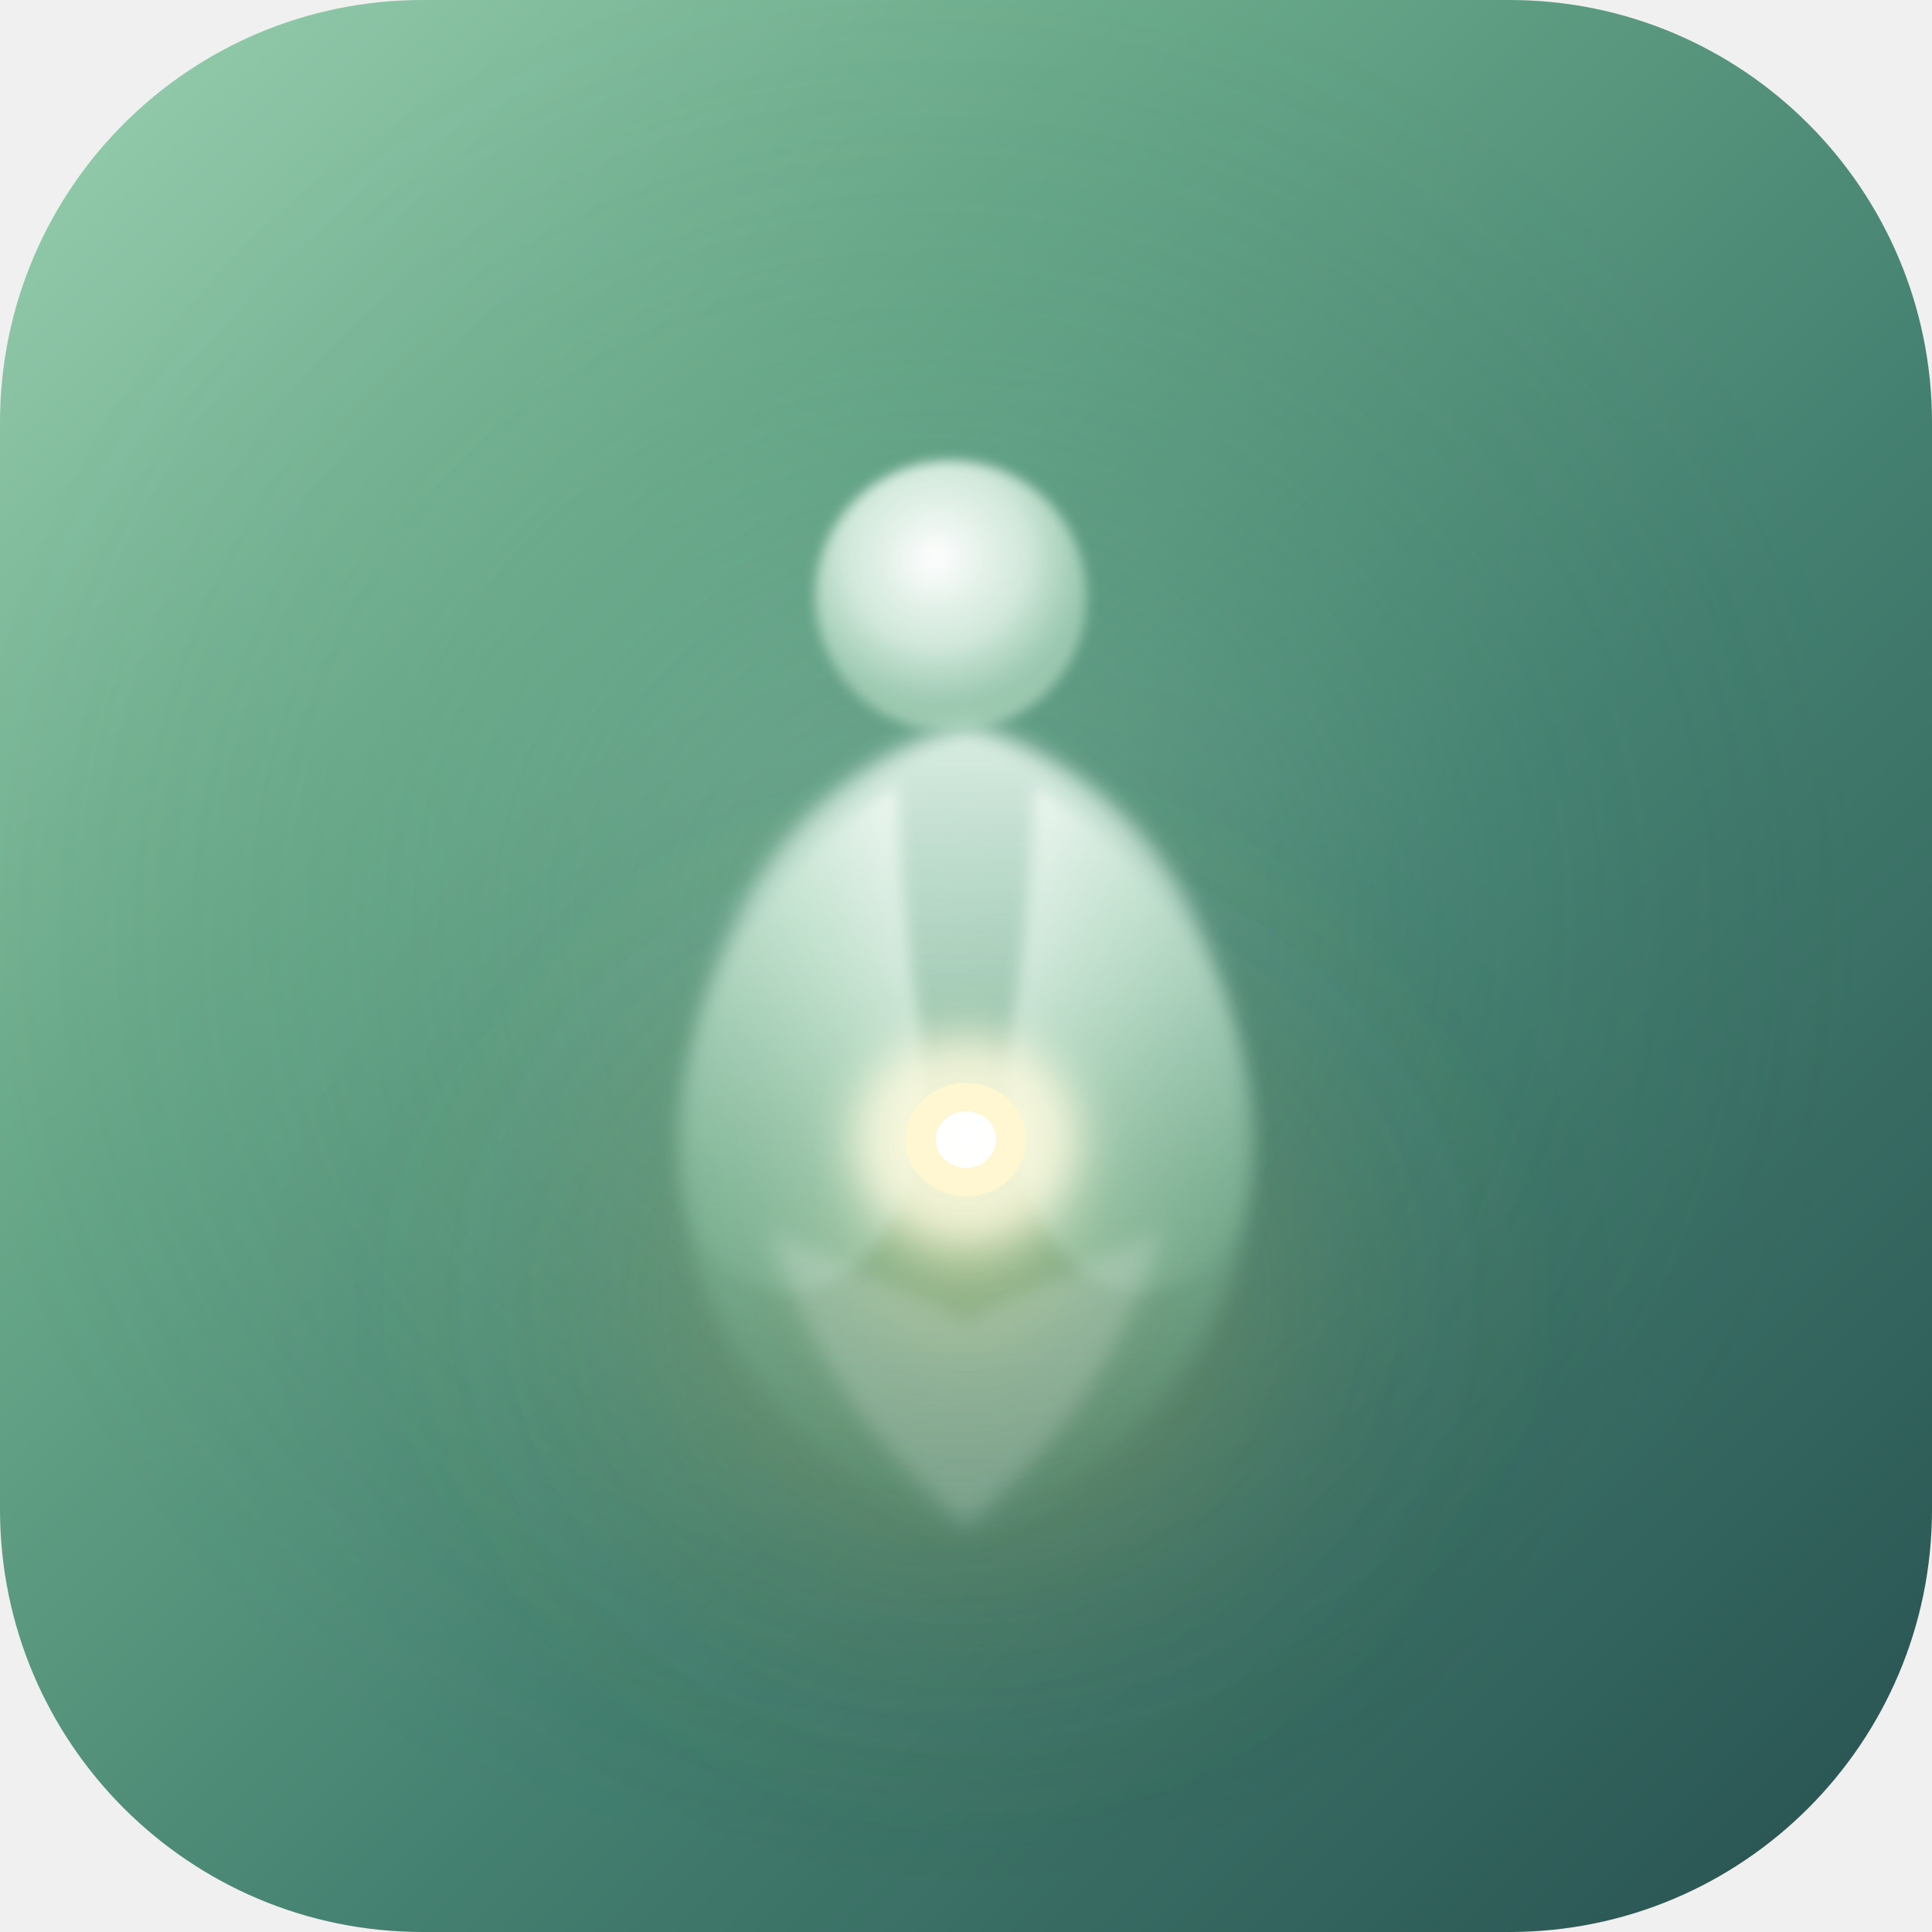
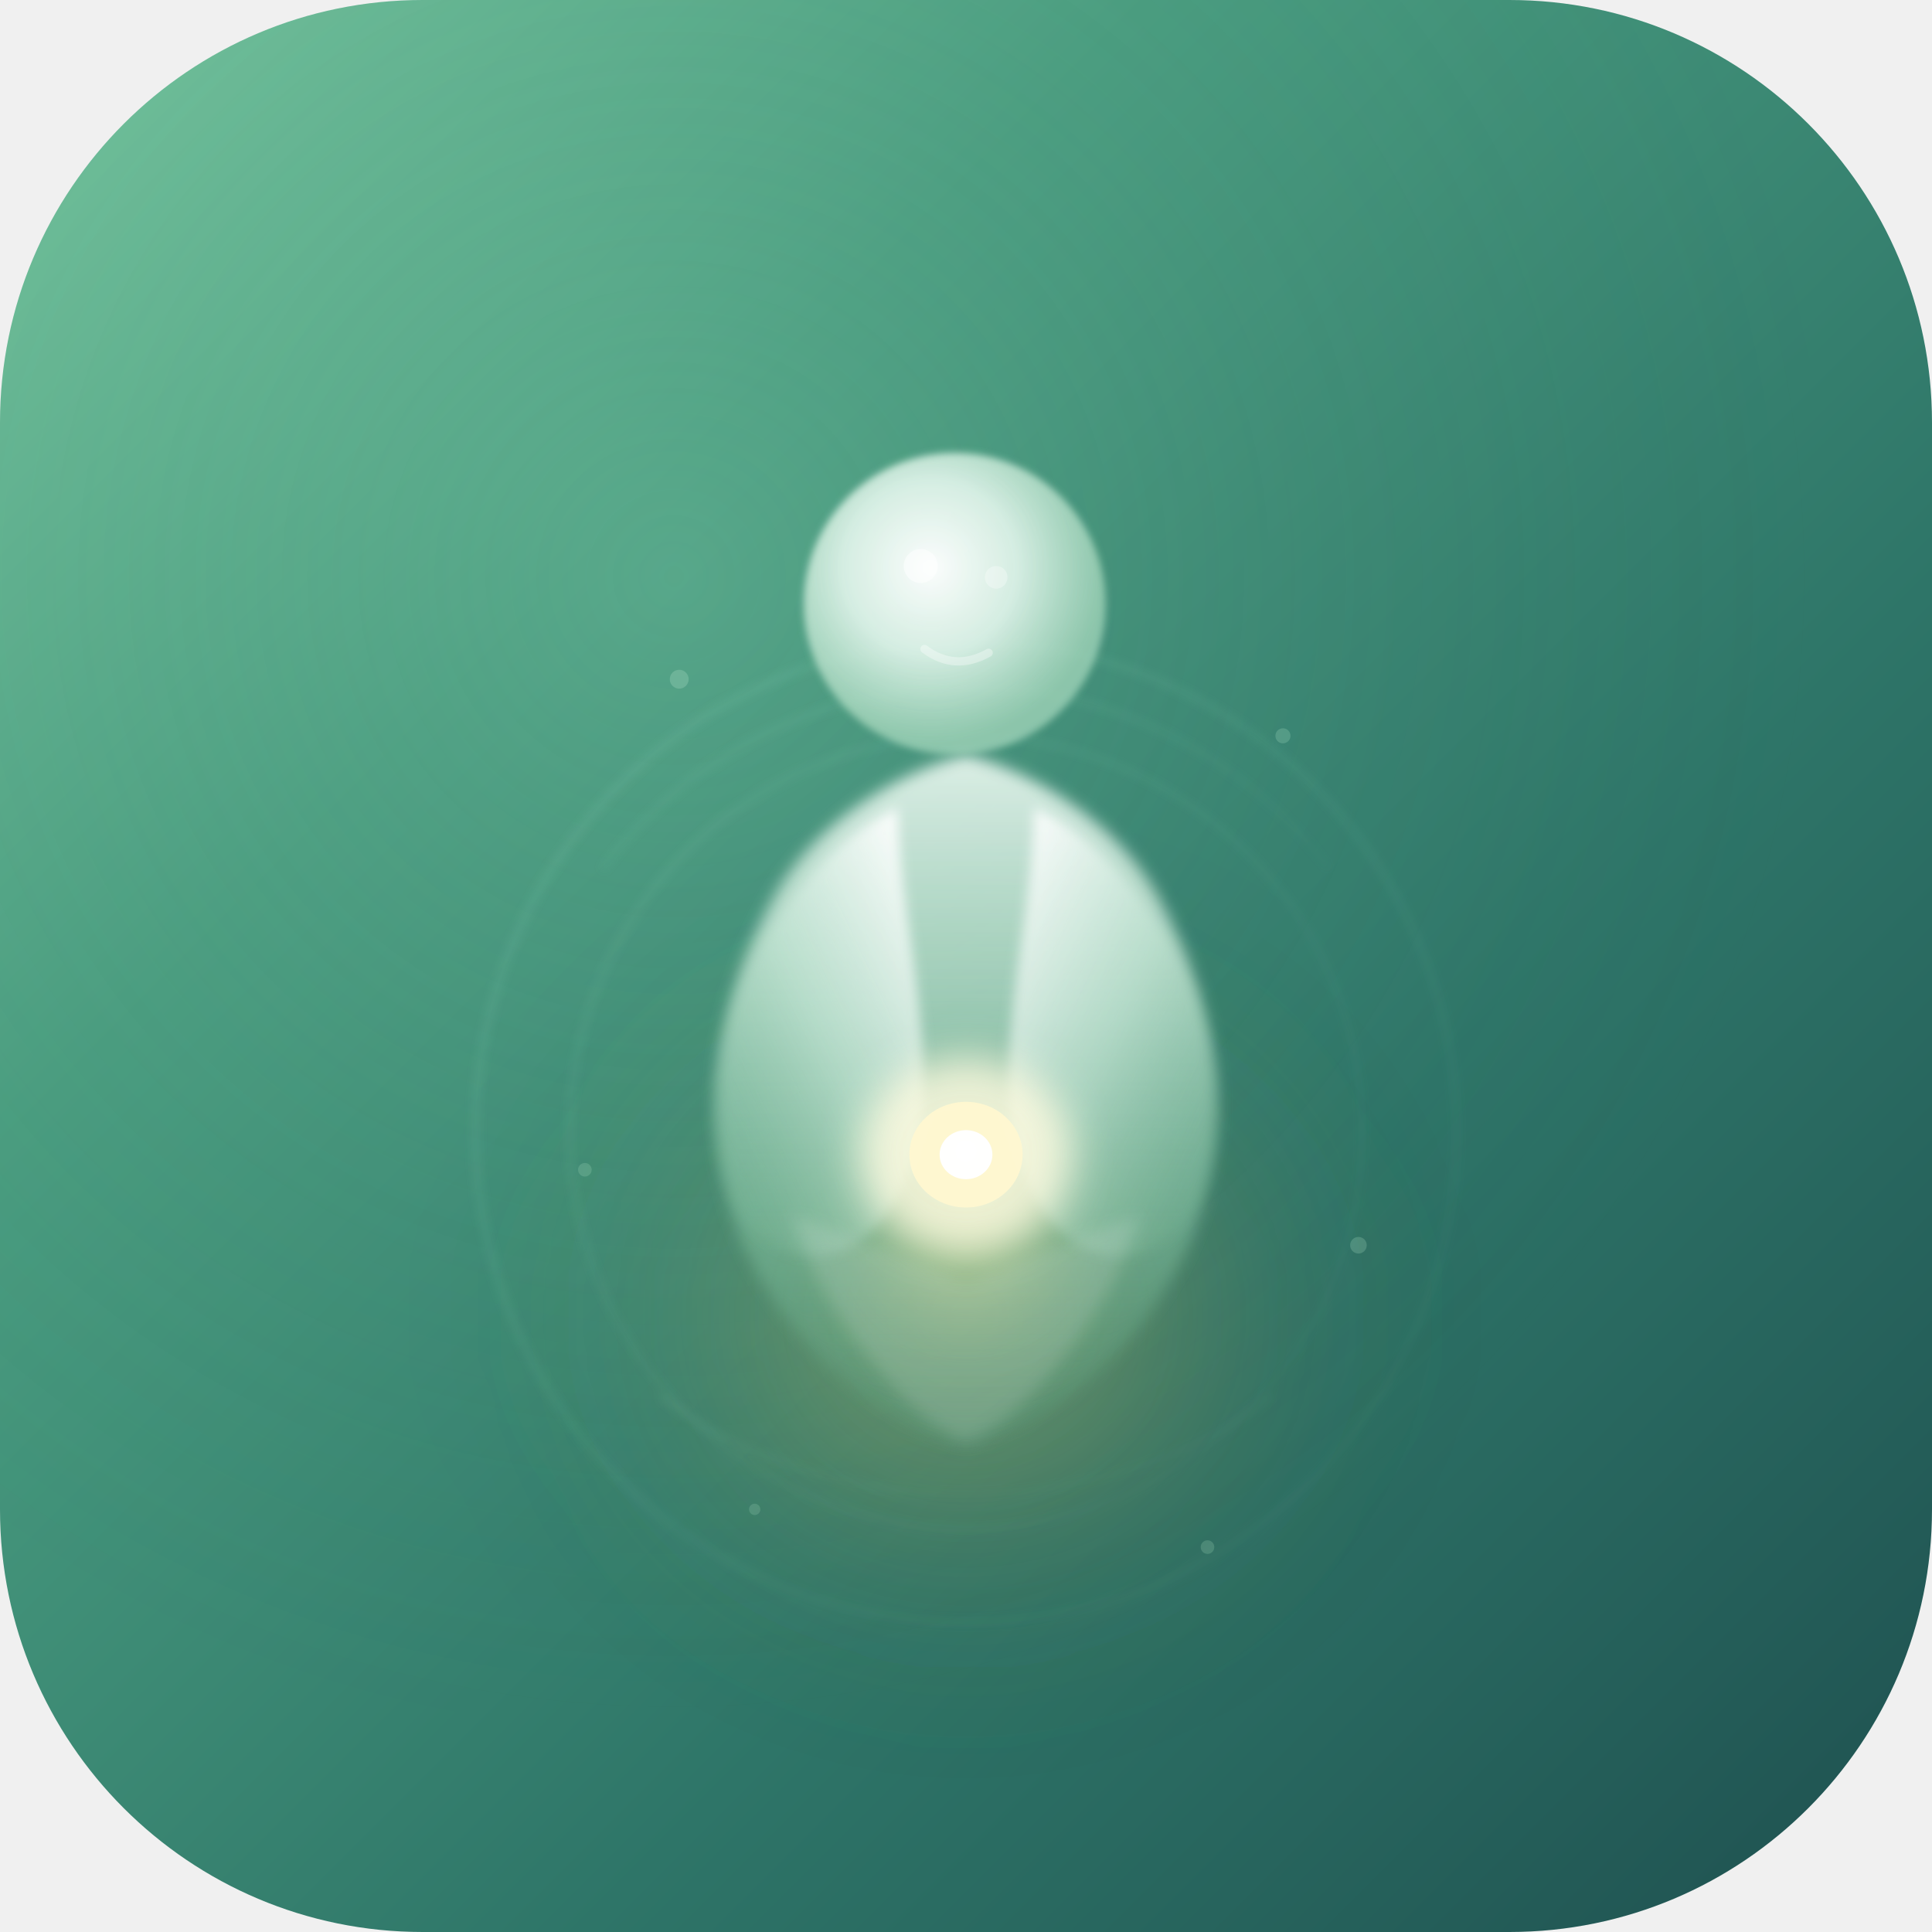
<svg xmlns="http://www.w3.org/2000/svg" viewBox="0 0 512 512" width="512" height="512">
  <defs>
    <linearGradient id="bg" x1="0%" y1="0%" x2="100%" y2="100%">
-       <stop offset="0%" stop-color="#9ad0b2" />
-       <stop offset="30%" stop-color="#6aaa8a" />
-       <stop offset="60%" stop-color="#448070" />
-       <stop offset="100%" stop-color="#264f4f" />
+       <stop offset="0%" stop-color="#78c8a0" />
+       <stop offset="30%" stop-color="#4a9e80" />
+       <stop offset="65%" stop-color="#2e7568" />
+       <stop offset="100%" stop-color="#1e4f4f" />
    </linearGradient>
-     <radialGradient id="bg-aura" cx="48%" cy="48%" r="50%">
-       <stop offset="0%" stop-color="#b8e0cc" stop-opacity="0.25" />
-       <stop offset="60%" stop-color="#5a9a80" stop-opacity="0.08" />
-       <stop offset="100%" stop-color="#264f4f" stop-opacity="0" />
+     <radialGradient id="bg-shine" cx="35%" cy="30%" r="60%">
+       <stop offset="0%" stop-color="#a0e0c0" stop-opacity="0.18" />
+       <stop offset="100%" stop-color="#1e4f4f" stop-opacity="0" />
    </radialGradient>
-     <radialGradient id="glow-ambient" cx="50%" cy="60%" r="38%">
-       <stop offset="0%" stop-color="#ffe8a0" stop-opacity="0.45" />
-       <stop offset="35%" stop-color="#d4a843" stop-opacity="0.18" />
-       <stop offset="100%" stop-color="#264f4f" stop-opacity="0" />
+     <radialGradient id="glow-ambient" cx="50%" cy="62%" r="32%">
+       <stop offset="0%" stop-color="#ffe8a0" stop-opacity="0.50" />
+       <stop offset="40%" stop-color="#e8b840" stop-opacity="0.18" />
+       <stop offset="100%" stop-color="#1e4f4f" stop-opacity="0" />
    </radialGradient>
-     <radialGradient id="glow-mid" cx="50%" cy="60%" r="18%">
-       <stop offset="0%" stop-color="#fff5d0" stop-opacity="0.95" />
-       <stop offset="40%" stop-color="#ffe088" stop-opacity="0.6" />
+     <radialGradient id="glow-mid" cx="50%" cy="62%" r="15%">
+       <stop offset="0%" stop-color="#fff8e0" stop-opacity="0.95" />
+       <stop offset="50%" stop-color="#ffd860" stop-opacity="0.55" />
      <stop offset="100%" stop-color="#d4a843" stop-opacity="0" />
    </radialGradient>
-     <radialGradient id="glow-hot" cx="50%" cy="60%" r="8%">
+     <radialGradient id="glow-hot" cx="50%" cy="62%" r="7%">
      <stop offset="0%" stop-color="#ffffff" stop-opacity="1" />
-       <stop offset="50%" stop-color="#fffcef" stop-opacity="0.95" />
-       <stop offset="100%" stop-color="#ffe8a0" stop-opacity="0" />
+       <stop offset="60%" stop-color="#fffae8" stop-opacity="0.9" />
+       <stop offset="100%" stop-color="#ffd860" stop-opacity="0" />
    </radialGradient>
-     <linearGradient id="body-grad" x1="50%" y1="0%" x2="50%" y2="100%">
-       <stop offset="0%" stop-color="#e8f6ee" stop-opacity="0.90" />
-       <stop offset="30%" stop-color="#c8e6d5" stop-opacity="0.68" />
-       <stop offset="60%" stop-color="#95cfae" stop-opacity="0.45" />
-       <stop offset="100%" stop-color="#5a9a80" stop-opacity="0.15" />
+     <radialGradient id="head-fill" cx="42%" cy="38%" r="58%">
+       <stop offset="0%" stop-color="#ffffff" stop-opacity="0.98" />
+       <stop offset="50%" stop-color="#e0f4ea" stop-opacity="0.92" />
+       <stop offset="100%" stop-color="#a0d4b8" stop-opacity="0.78" />
+     </radialGradient>
+     <linearGradient id="body-fill" x1="50%" y1="0%" x2="50%" y2="100%">
+       <stop offset="0%" stop-color="#e8f6ee" stop-opacity="0.92" />
+       <stop offset="35%" stop-color="#c0e4d0" stop-opacity="0.72" />
+       <stop offset="70%" stop-color="#88c8a8" stop-opacity="0.48" />
+       <stop offset="100%" stop-color="#5aa888" stop-opacity="0.18" />
    </linearGradient>
-     <linearGradient id="arm-grad-l" x1="100%" y1="0%" x2="0%" y2="100%">
-       <stop offset="0%" stop-color="#ffffff" stop-opacity="0.82" />
-       <stop offset="40%" stop-color="#d0ecd8" stop-opacity="0.55" />
-       <stop offset="100%" stop-color="#7ab393" stop-opacity="0.18" />
+     <linearGradient id="arm-l" x1="90%" y1="10%" x2="10%" y2="90%">
+       <stop offset="0%" stop-color="#ffffff" stop-opacity="0.85" />
+       <stop offset="50%" stop-color="#c8e8d8" stop-opacity="0.58" />
+       <stop offset="100%" stop-color="#78b898" stop-opacity="0.20" />
    </linearGradient>
-     <linearGradient id="arm-grad-r" x1="0%" y1="0%" x2="100%" y2="100%">
-       <stop offset="0%" stop-color="#ffffff" stop-opacity="0.78" />
-       <stop offset="40%" stop-color="#d0ecd8" stop-opacity="0.52" />
-       <stop offset="100%" stop-color="#7ab393" stop-opacity="0.16" />
+     <linearGradient id="arm-r" x1="10%" y1="10%" x2="90%" y2="90%">
+       <stop offset="0%" stop-color="#ffffff" stop-opacity="0.80" />
+       <stop offset="50%" stop-color="#c8e8d8" stop-opacity="0.54" />
+       <stop offset="100%" stop-color="#78b898" stop-opacity="0.18" />
    </linearGradient>
-     <radialGradient id="head-grad" cx="45%" cy="35%" r="55%">
-       <stop offset="0%" stop-color="#ffffff" stop-opacity="0.98" />
-       <stop offset="60%" stop-color="#e0f2e6" stop-opacity="0.88" />
-       <stop offset="100%" stop-color="#b0d8c0" stop-opacity="0.72" />
-     </radialGradient>
-     <filter id="soft-body" x="-6%" y="-6%" width="112%" height="112%">
-       <feGaussianBlur in="SourceGraphic" stdDeviation="2.8" />
-     </filter>
-     <filter id="soft-arm" x="-8%" y="-8%" width="116%" height="116%">
+     <linearGradient id="arc-stroke" x1="0%" y1="0%" x2="100%" y2="100%">
+       <stop offset="0%" stop-color="#a0e0c8" stop-opacity="0.35" />
+       <stop offset="100%" stop-color="#60c0a0" stop-opacity="0.08" />
+     </linearGradient>
+     <filter id="soft-body" x="-5%" y="-5%" width="110%" height="110%">
      <feGaussianBlur in="SourceGraphic" stdDeviation="2" />
    </filter>
-     <filter id="bloom-wide" x="-80%" y="-80%" width="260%" height="260%">
-       <feGaussianBlur in="SourceGraphic" stdDeviation="28" />
-     </filter>
-     <filter id="bloom-mid" x="-60%" y="-60%" width="220%" height="220%">
-       <feGaussianBlur in="SourceGraphic" stdDeviation="14" />
-     </filter>
-     <filter id="bloom-hot" x="-50%" y="-50%" width="200%" height="200%">
-       <feGaussianBlur in="SourceGraphic" stdDeviation="6" />
-     </filter>
-     <filter id="soft-head" x="-12%" y="-12%" width="124%" height="124%">
+     <filter id="soft-arm" x="-6%" y="-6%" width="112%" height="112%">
      <feGaussianBlur in="SourceGraphic" stdDeviation="1.5" />
    </filter>
-     <filter id="highlight" x="-20%" y="-20%" width="140%" height="140%">
-       <feGaussianBlur in="SourceGraphic" stdDeviation="3" />
+     <filter id="bloom-w" x="-70%" y="-70%" width="240%" height="240%">
+       <feGaussianBlur in="SourceGraphic" stdDeviation="25" />
+     </filter>
+     <filter id="bloom-m" x="-50%" y="-50%" width="200%" height="200%">
+       <feGaussianBlur in="SourceGraphic" stdDeviation="12" />
+     </filter>
+     <filter id="bloom-h" x="-40%" y="-40%" width="180%" height="180%">
+       <feGaussianBlur in="SourceGraphic" stdDeviation="5" />
+     </filter>
+     <filter id="soft-head" x="-8%" y="-8%" width="116%" height="116%">
+       <feGaussianBlur in="SourceGraphic" stdDeviation="1" />
+     </filter>
+     <filter id="arc-blur" x="-10%" y="-10%" width="120%" height="120%">
+       <feGaussianBlur in="SourceGraphic" stdDeviation="1.2" />
    </filter>
  </defs>
  <rect width="512" height="512" rx="112" fill="url(#bg)" />
-   <rect width="512" height="512" rx="112" fill="url(#bg-aura)" />
-   <ellipse cx="256" cy="308" rx="200" ry="175" fill="url(#glow-ambient)" filter="url(#bloom-wide)" />
-   <ellipse cx="256" cy="305" rx="100" ry="90" fill="url(#glow-mid)" filter="url(#bloom-mid)" />
+   <rect width="512" height="512" rx="112" fill="url(#bg-shine)" />
+   <g filter="url(#arc-blur)" opacity="0.45">
+     <circle cx="256" cy="300" r="130" fill="none" stroke="url(#arc-stroke)" stroke-width="1.8" />
+     <circle cx="256" cy="300" r="105" fill="none" stroke="url(#arc-stroke)" stroke-width="1.2" />
+     <path d="M160,230 A120,120 0 0,1 352,230" fill="none" stroke="url(#arc-stroke)" stroke-width="1.5" stroke-linecap="round" />
+     <path d="M175,370 A110,80 0 0,0 337,370" fill="none" stroke="url(#arc-stroke)" stroke-width="1" />
+   </g>
+   <ellipse cx="256" cy="310" rx="180" ry="160" fill="url(#glow-ambient)" filter="url(#bloom-w)" />
+   <ellipse cx="256" cy="308" rx="90" ry="82" fill="url(#glow-mid)" filter="url(#bloom-m)" />
  <g filter="url(#soft-body)">
-     <path d="       M256,192       C238,196 212,212 198,238       C182,268 176,302 184,332       C190,355 204,374 222,388       C238,400 248,406 256,408       C264,406 274,400 290,388       C308,374 322,355 328,332       C336,302 330,268 314,238       C300,212 274,196 256,192Z     " fill="url(#body-grad)" />
+     <path d="       M256,200       C240,204 218,216 206,236       C192,260 186,288 192,314       C196,334 208,352 224,366       C236,376 248,382 256,384       C264,382 276,376 288,366       C304,352 316,334 320,314       C326,288 320,260 306,236       C294,216 272,204 256,200Z     " fill="url(#body-fill)" />
  </g>
  <g filter="url(#soft-arm)">
-     <path d="       M238,208       C222,216 204,234 192,258       C180,282 176,306 184,324       C192,340 206,346 220,340       C232,334 240,320 244,304       C246,292 245,276 242,260       C240,244 238,224 238,208Z     " fill="url(#arm-grad-l)" />
-     <path d="       M274,208       C290,216 308,234 320,258       C332,282 336,306 328,324       C320,340 306,346 292,340       C280,334 272,320 268,304       C266,292 267,276 270,260       C272,244 274,224 274,208Z     " fill="url(#arm-grad-r)" />
+     <path d="       M238,214       C224,220 208,236 198,258       C188,280 186,302 194,318       C202,332 214,336 226,330       C236,324 242,312 244,298       C246,286 244,270 242,254       C240,240 238,226 238,214Z     " fill="url(#arm-l)" />
+     <path d="       M274,214       C288,220 304,236 314,258       C324,280 326,302 318,318       C310,332 298,336 286,330       C276,324 270,312 268,298       C266,286 268,270 270,254       C272,240 274,226 274,214Z     " fill="url(#arm-r)" />
  </g>
-   <g filter="url(#soft-body)" opacity="0.40">
-     <path d="       M228,375       C240,390 250,400 256,404       C262,400 272,390 284,375       C296,358 304,340 308,326       L256,350       L204,326       C208,340 216,358 228,375Z     " fill="rgba(255,255,255,0.5)" />
+   <g opacity="0.32" filter="url(#soft-body)">
+     <path d="       M232,362       C242,374 250,380 256,382       C262,380 270,374 280,362       C290,350 298,336 302,322       L256,340 L210,322       C214,336 222,350 232,362Z     " fill="rgba(255,255,255,0.45)" />
  </g>
  <g filter="url(#soft-head)">
-     <circle cx="252" cy="158" r="36" fill="url(#head-grad)" />
+     <circle cx="253" cy="160" r="40" fill="url(#head-fill)" />
  </g>
-   <circle cx="246" cy="150" r="7" fill="rgba(255,255,255,0.30)" filter="url(#highlight)" />
-   <ellipse cx="256" cy="302" rx="30" ry="28" fill="#fffbe0" opacity="0.85" filter="url(#bloom-hot)" />
-   <ellipse cx="256" cy="302" rx="16" ry="15" fill="#fff8d0" opacity="0.94" />
-   <ellipse cx="256" cy="302" rx="8" ry="7.5" fill="#ffffff" opacity="0.98" />
-   <circle cx="256" cy="301" r="3" fill="#ffffff" />
+   <circle cx="244" cy="150" r="4.5" fill="rgba(255,255,255,0.50)" />
+   <circle cx="264" cy="153" r="3" fill="rgba(255,255,255,0.30)" />
+   <path d="M245,172 Q253,178 262,173" fill="none" stroke="rgba(255,255,255,0.35)" stroke-width="2.2" stroke-linecap="round" />
+   <ellipse cx="256" cy="306" rx="28" ry="26" fill="#fffbe0" opacity="0.82" filter="url(#bloom-h)" />
+   <ellipse cx="256" cy="306" rx="15" ry="14" fill="#fff8d0" opacity="0.94" />
+   <ellipse cx="256" cy="306" rx="7" ry="6.5" fill="#ffffff" opacity="0.98" />
+   <circle cx="256" cy="305" r="2.8" fill="#ffffff" />
+   <g opacity="0.22">
+     <circle cx="180" cy="180" r="2.5" fill="#c8f0d8" />
+     <circle cx="340" cy="195" r="2" fill="#b0e8c8" />
+     <circle cx="155" cy="310" r="1.8" fill="#a8e0c0" />
+     <circle cx="360" cy="330" r="2.2" fill="#b8e8cc" />
+     <circle cx="200" cy="400" r="1.5" fill="#a0d8b8" />
+     <circle cx="320" cy="410" r="1.8" fill="#a8e0c0" />
+   </g>
</svg>
